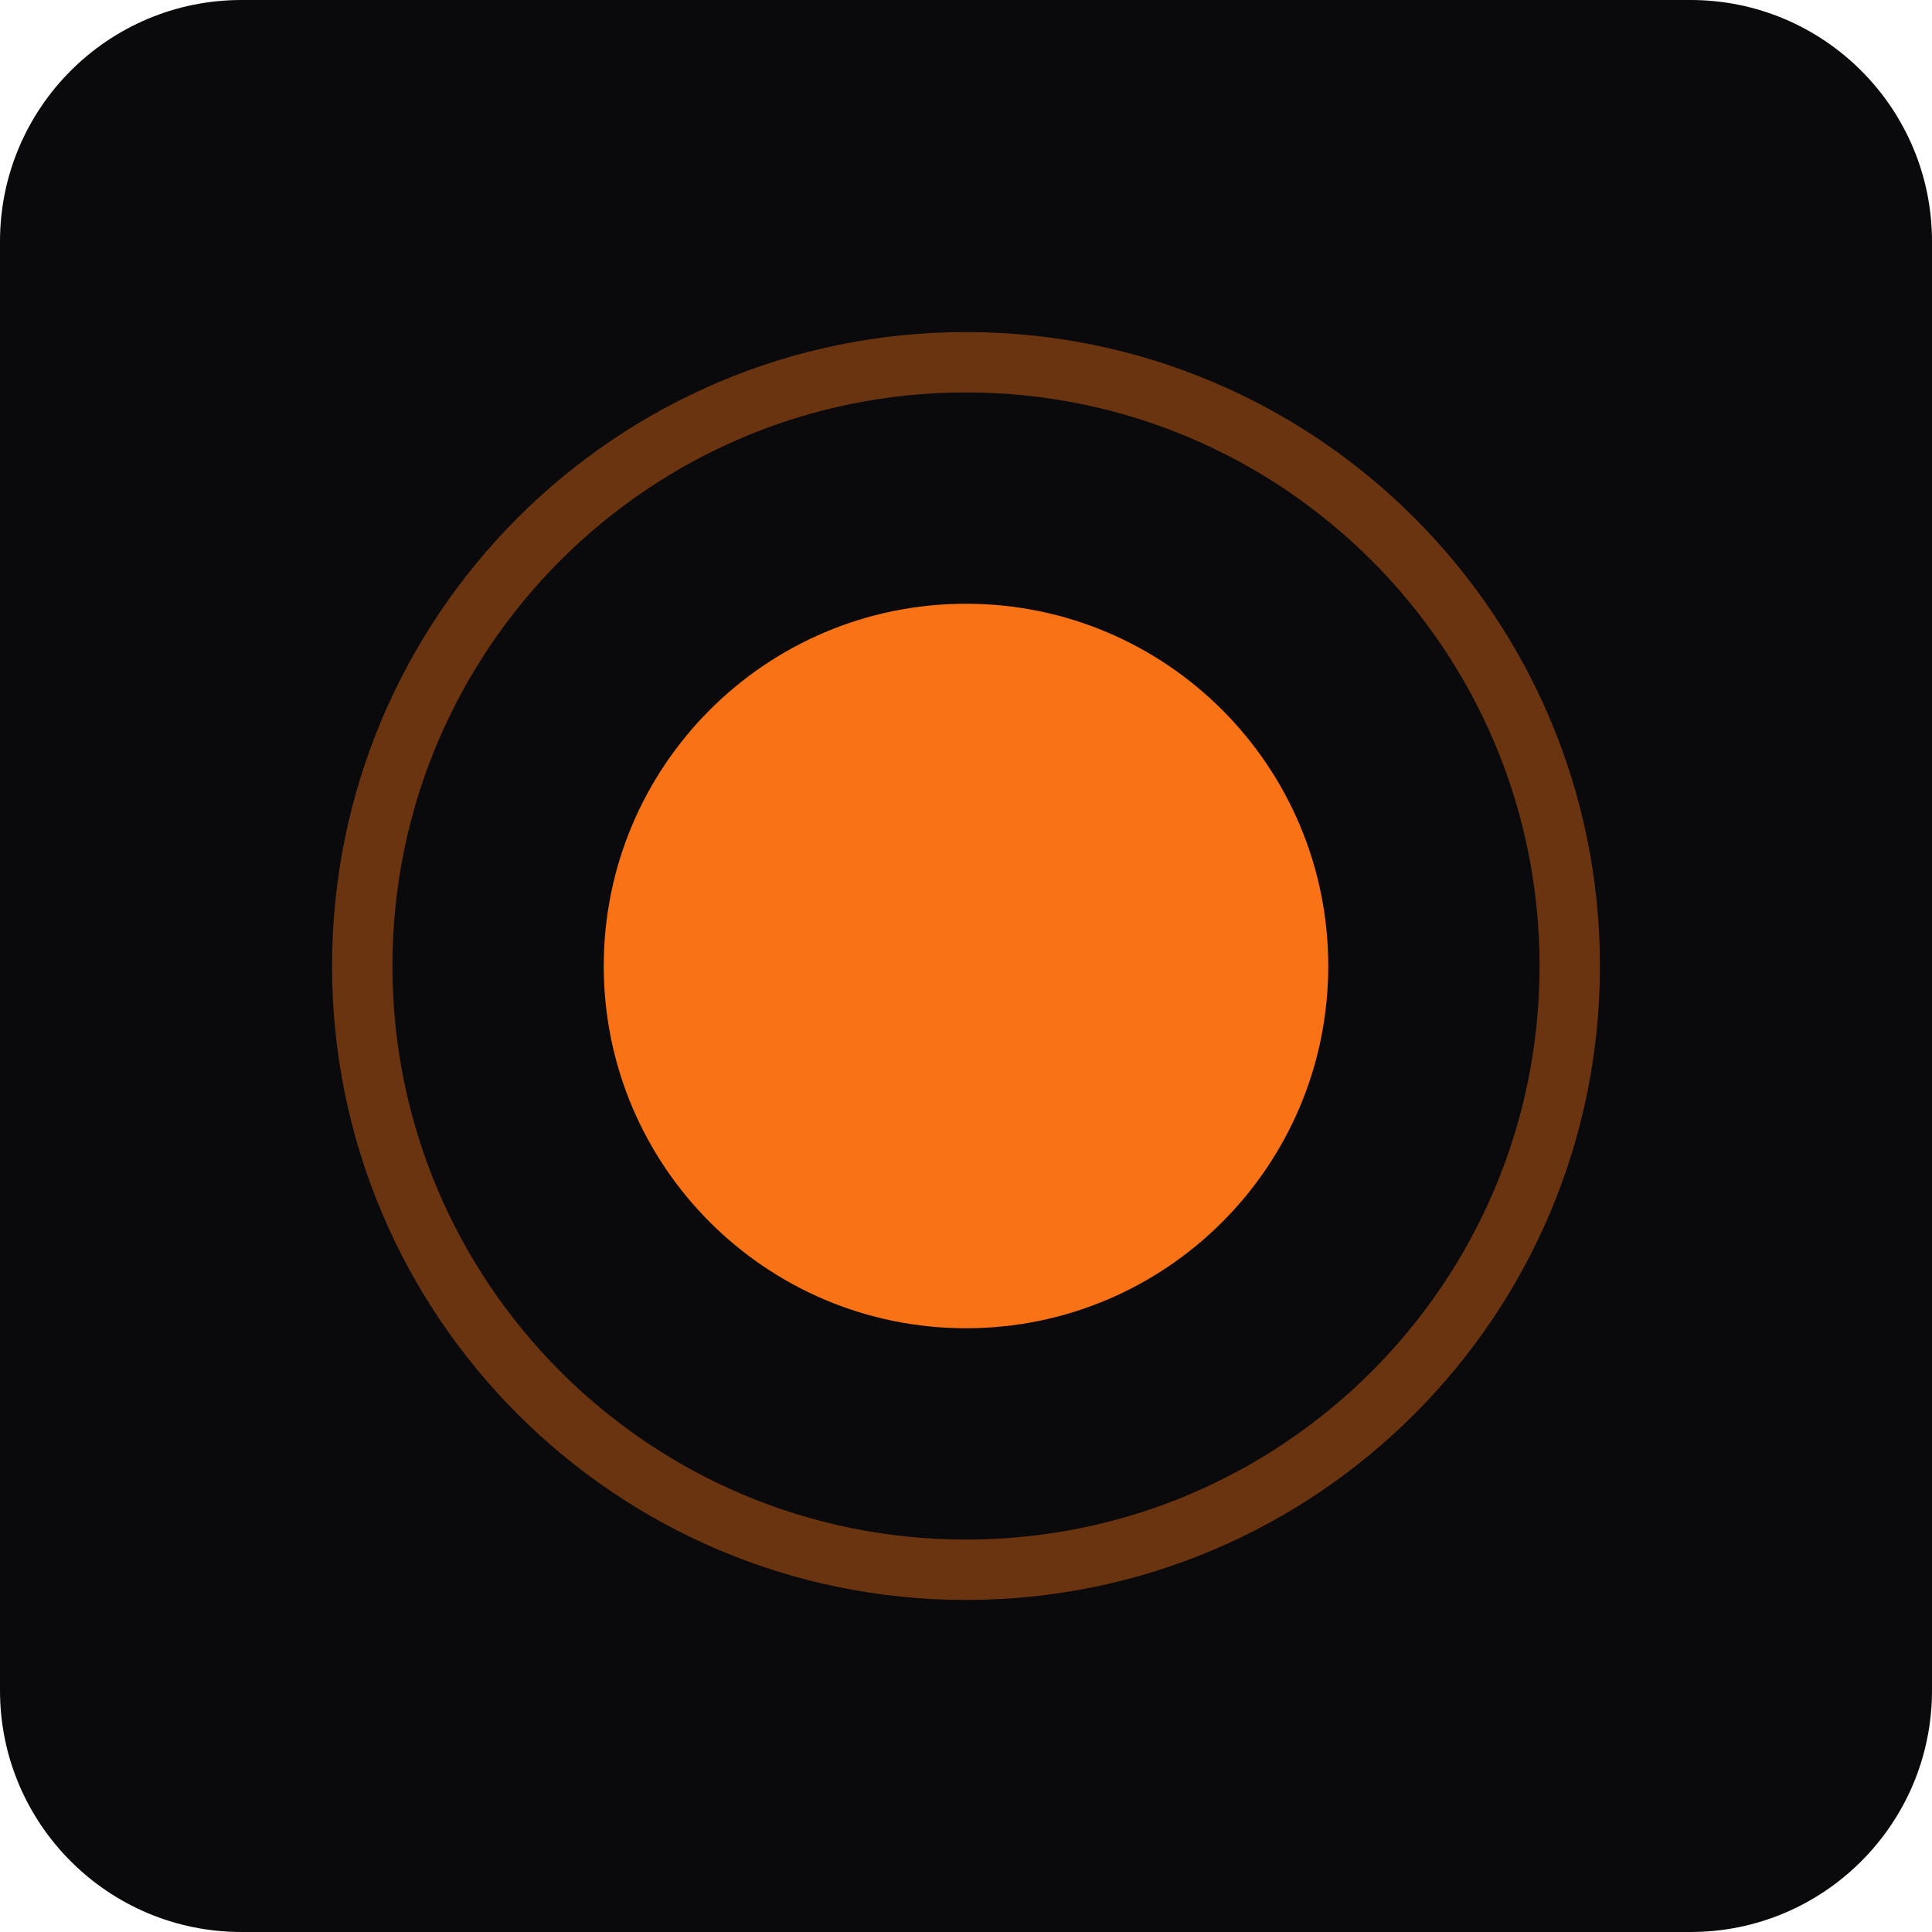
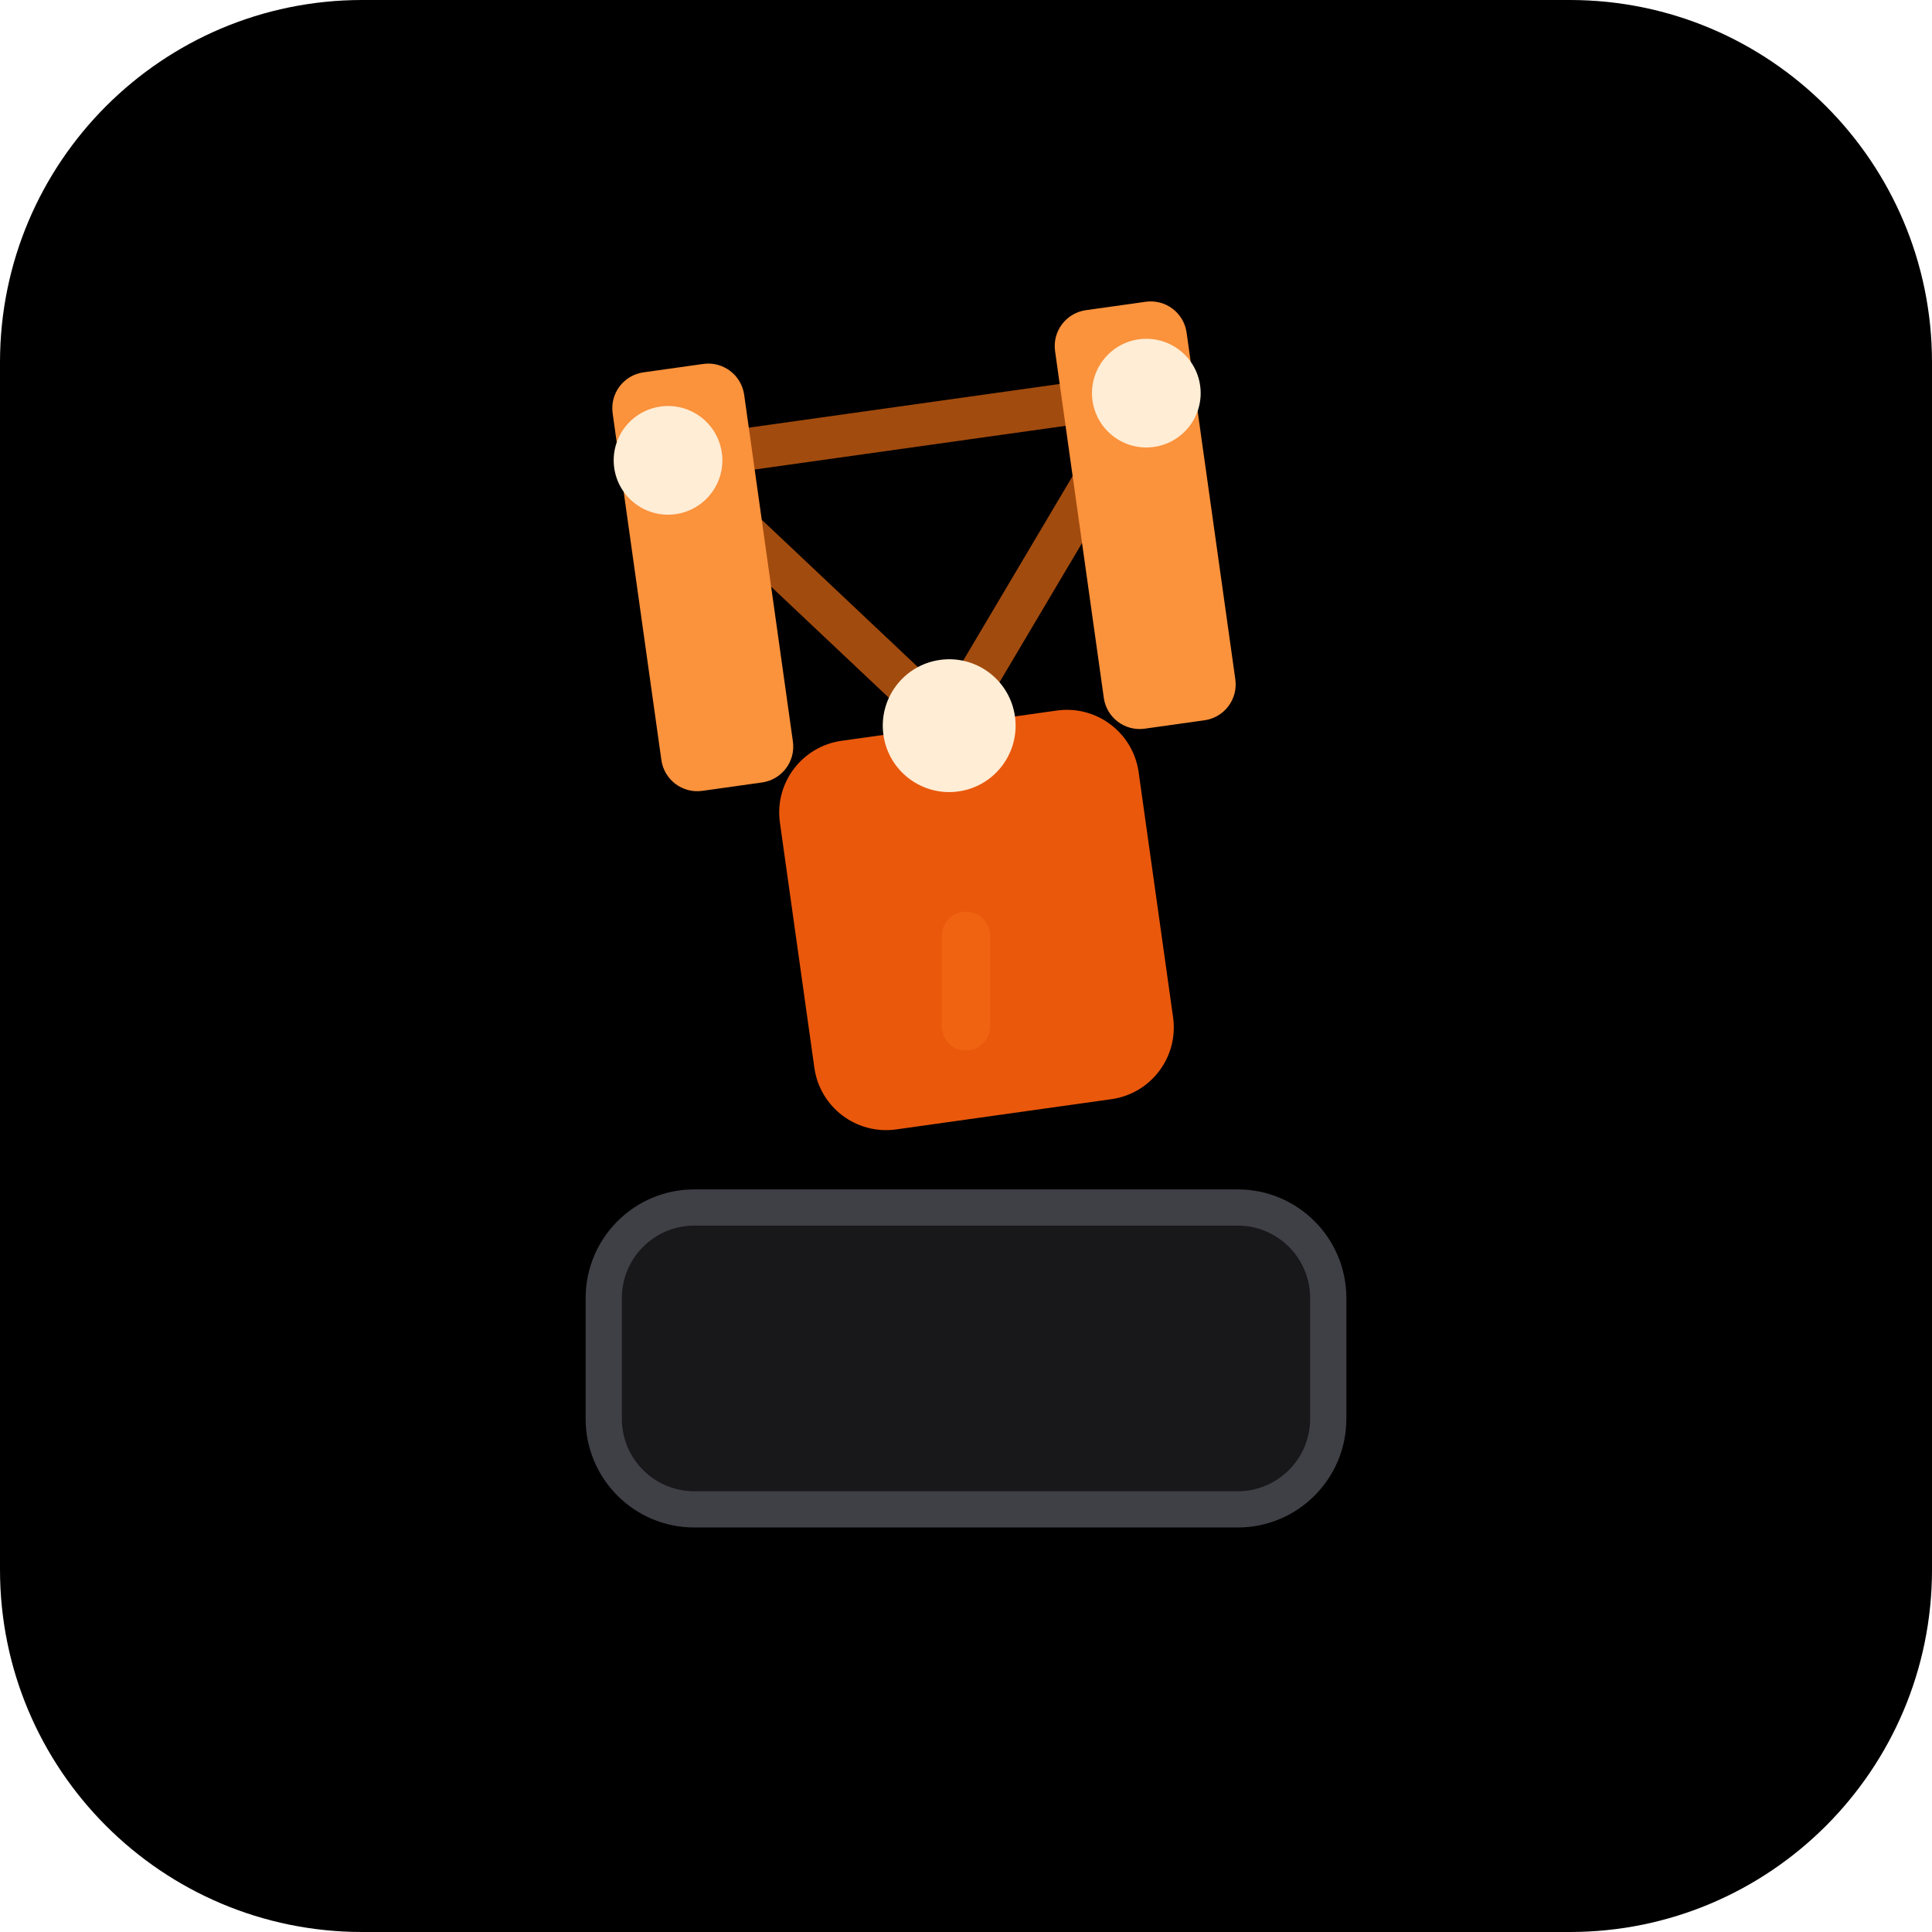
<svg xmlns="http://www.w3.org/2000/svg" viewBox="0 0 32 32" fill="none">
-   <rect width="32" height="32" rx="4" fill="#0a0a0c" />
-   <circle cx="16" cy="16" r="6" fill="#f97316" />
-   <circle cx="16" cy="16" r="10" stroke="#f97316" stroke-width="1" opacity="0.4" />
+   <rect width="32" height="32" rx="6" fill="#000000" />
+   <rect x="10" y="20" width="12" height="5" rx="1.5" fill="#18181b" stroke="#3f3f46" stroke-width="0.6" />
+   <g transform="translate(16 14) rotate(-8) translate(-16 -14)">
+     <g stroke="#f97316" stroke-opacity="0.65" stroke-width="0.7">
+       <line x1="12" y1="7" x2="16" y2="12" />
+       <line x1="20" y1="7" x2="16" y2="12" />
+       <line x1="12" y1="7" x2="20" y2="7" />
+       <line x1="16" y1="12" x2="16" y2="17" />
+     </g>
+     <rect x="11.2" y="5.5" width="2.2" height="7" rx="0.6" fill="#fb923c" />
+     <rect x="18.6" y="5.5" width="2.2" height="7" rx="0.6" fill="#fb923c" />
+     <rect x="13" y="12" width="6" height="6.5" rx="1.2" fill="#ea580c" />
+     <circle cx="12" cy="7" r="0.9" fill="#ffedd5" />
+     <circle cx="20" cy="7" r="0.9" fill="#ffedd5" />
+     <circle cx="16" cy="12" r="1.1" fill="#ffedd5" />
+   </g>
+   <path d="M16 17 V15.5" stroke="#f97316" stroke-opacity="0.45" stroke-width="0.8" stroke-linecap="round" />
</svg>
